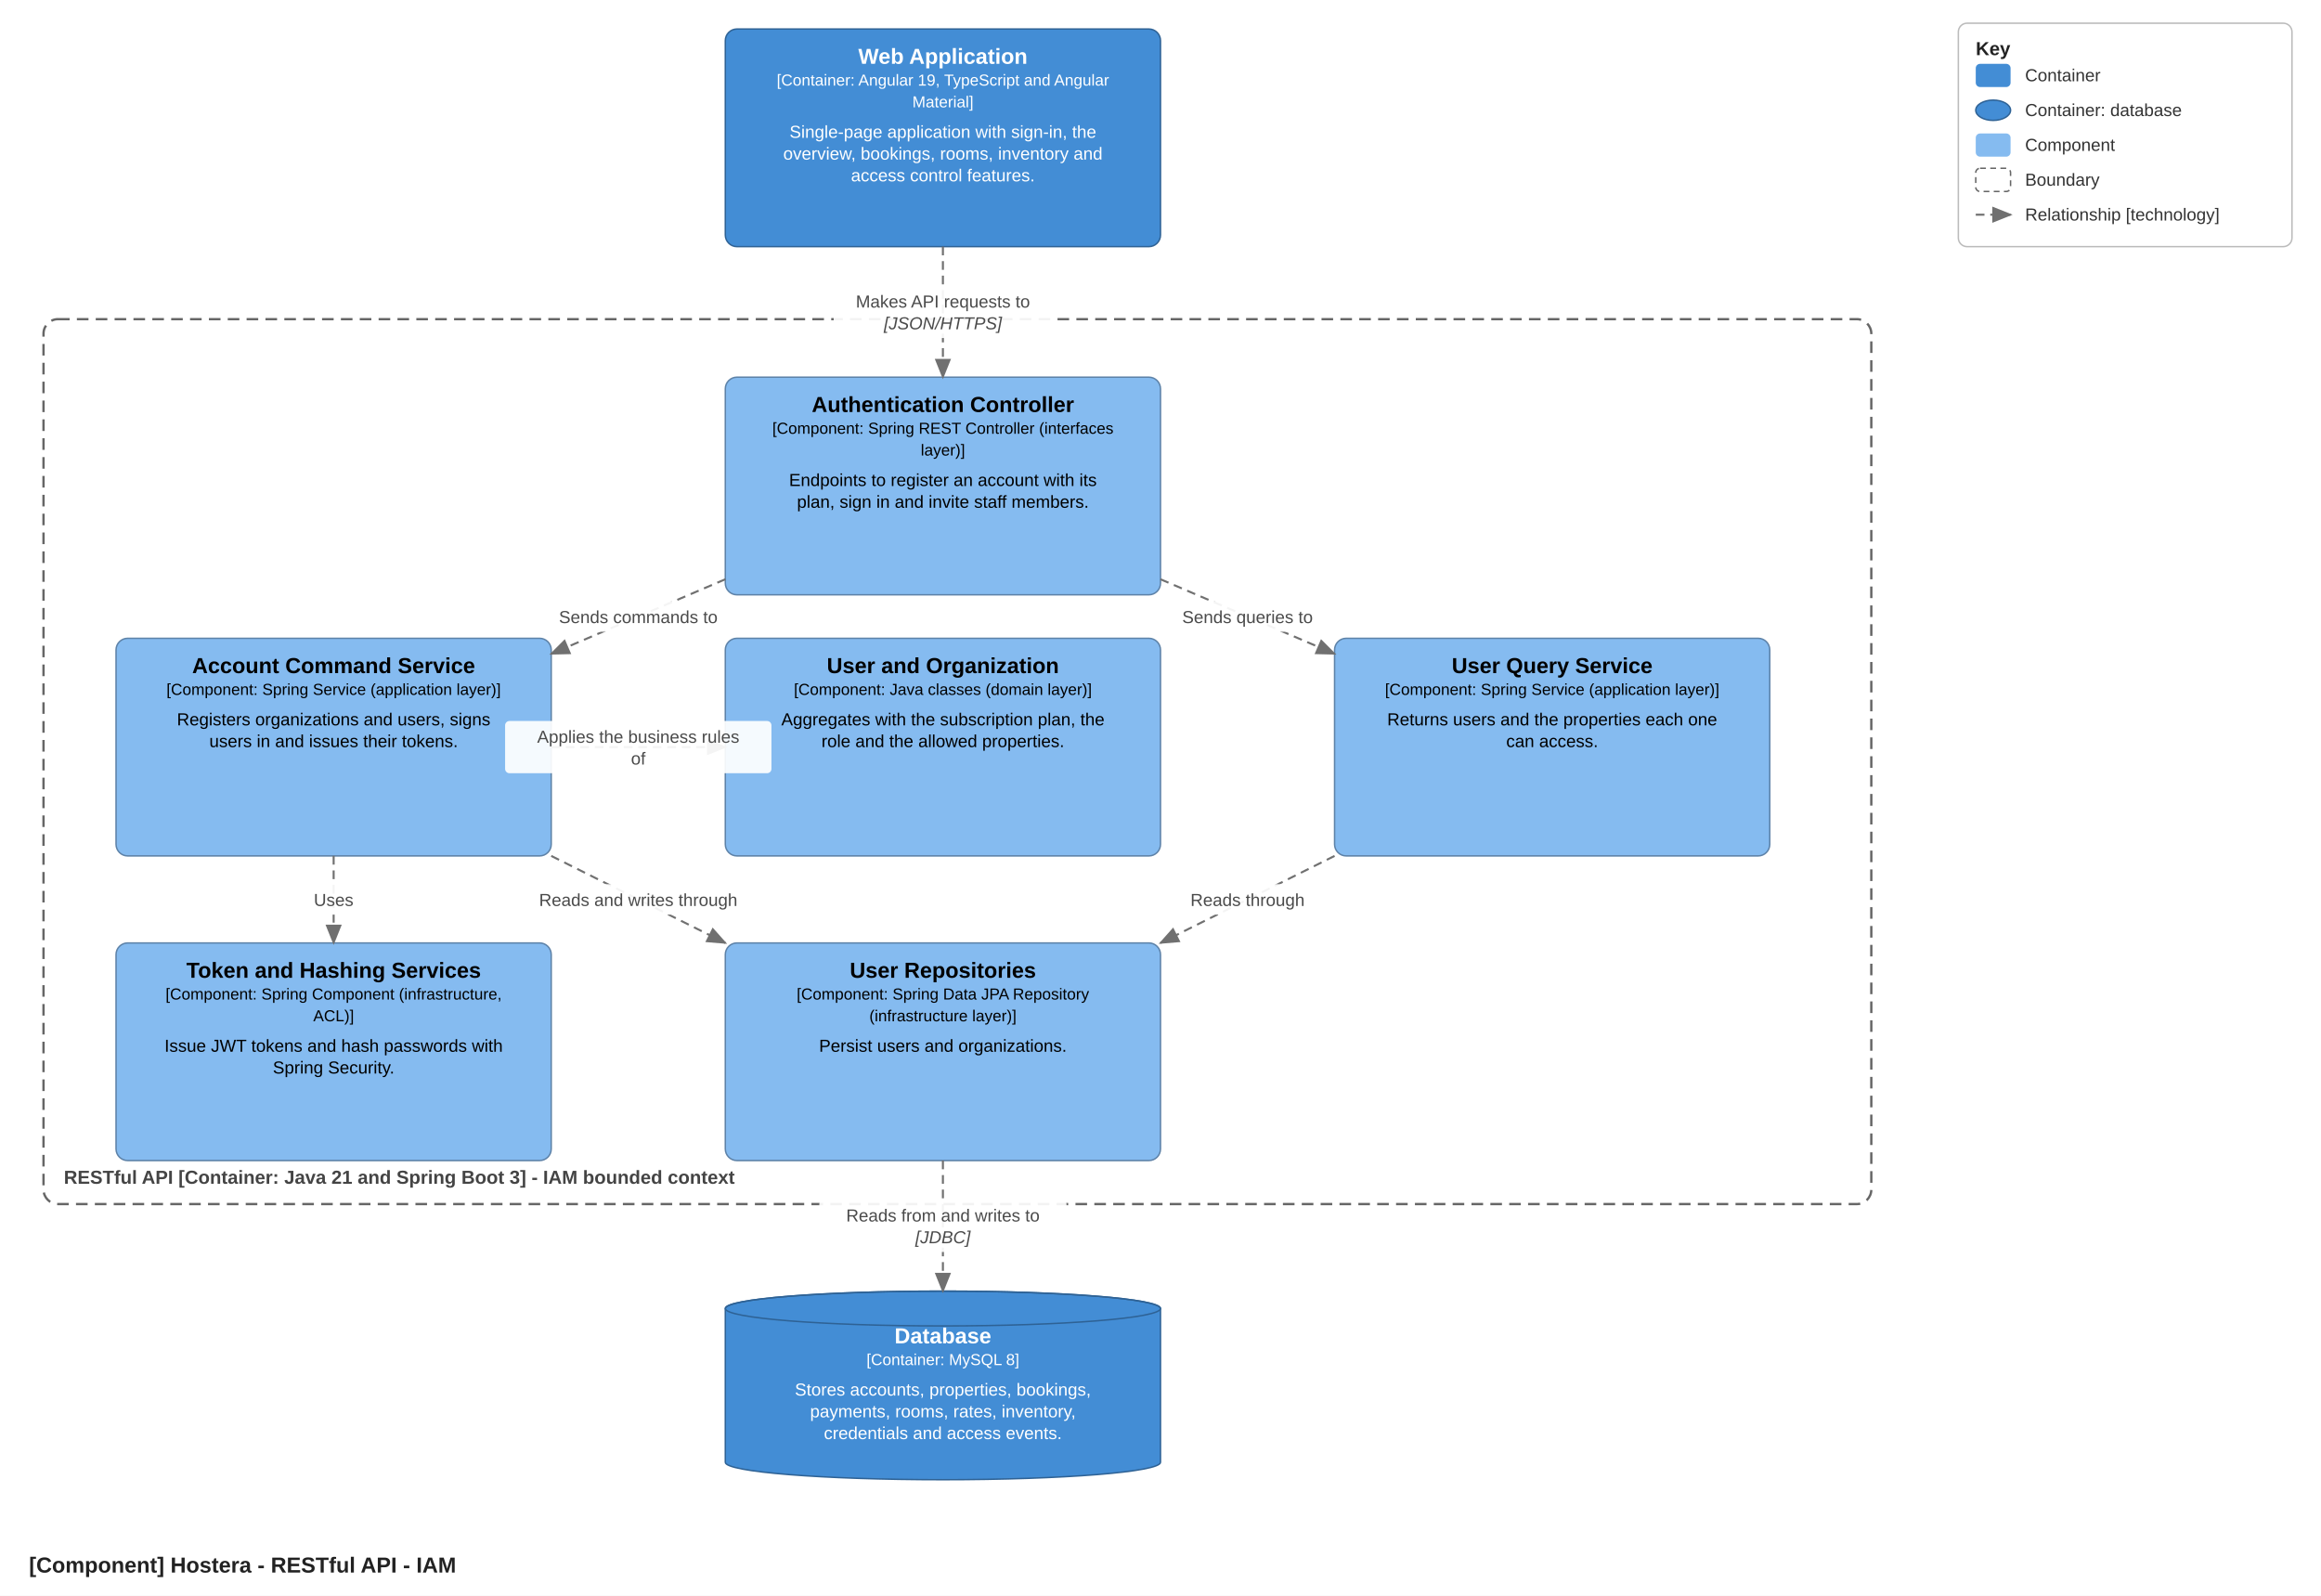
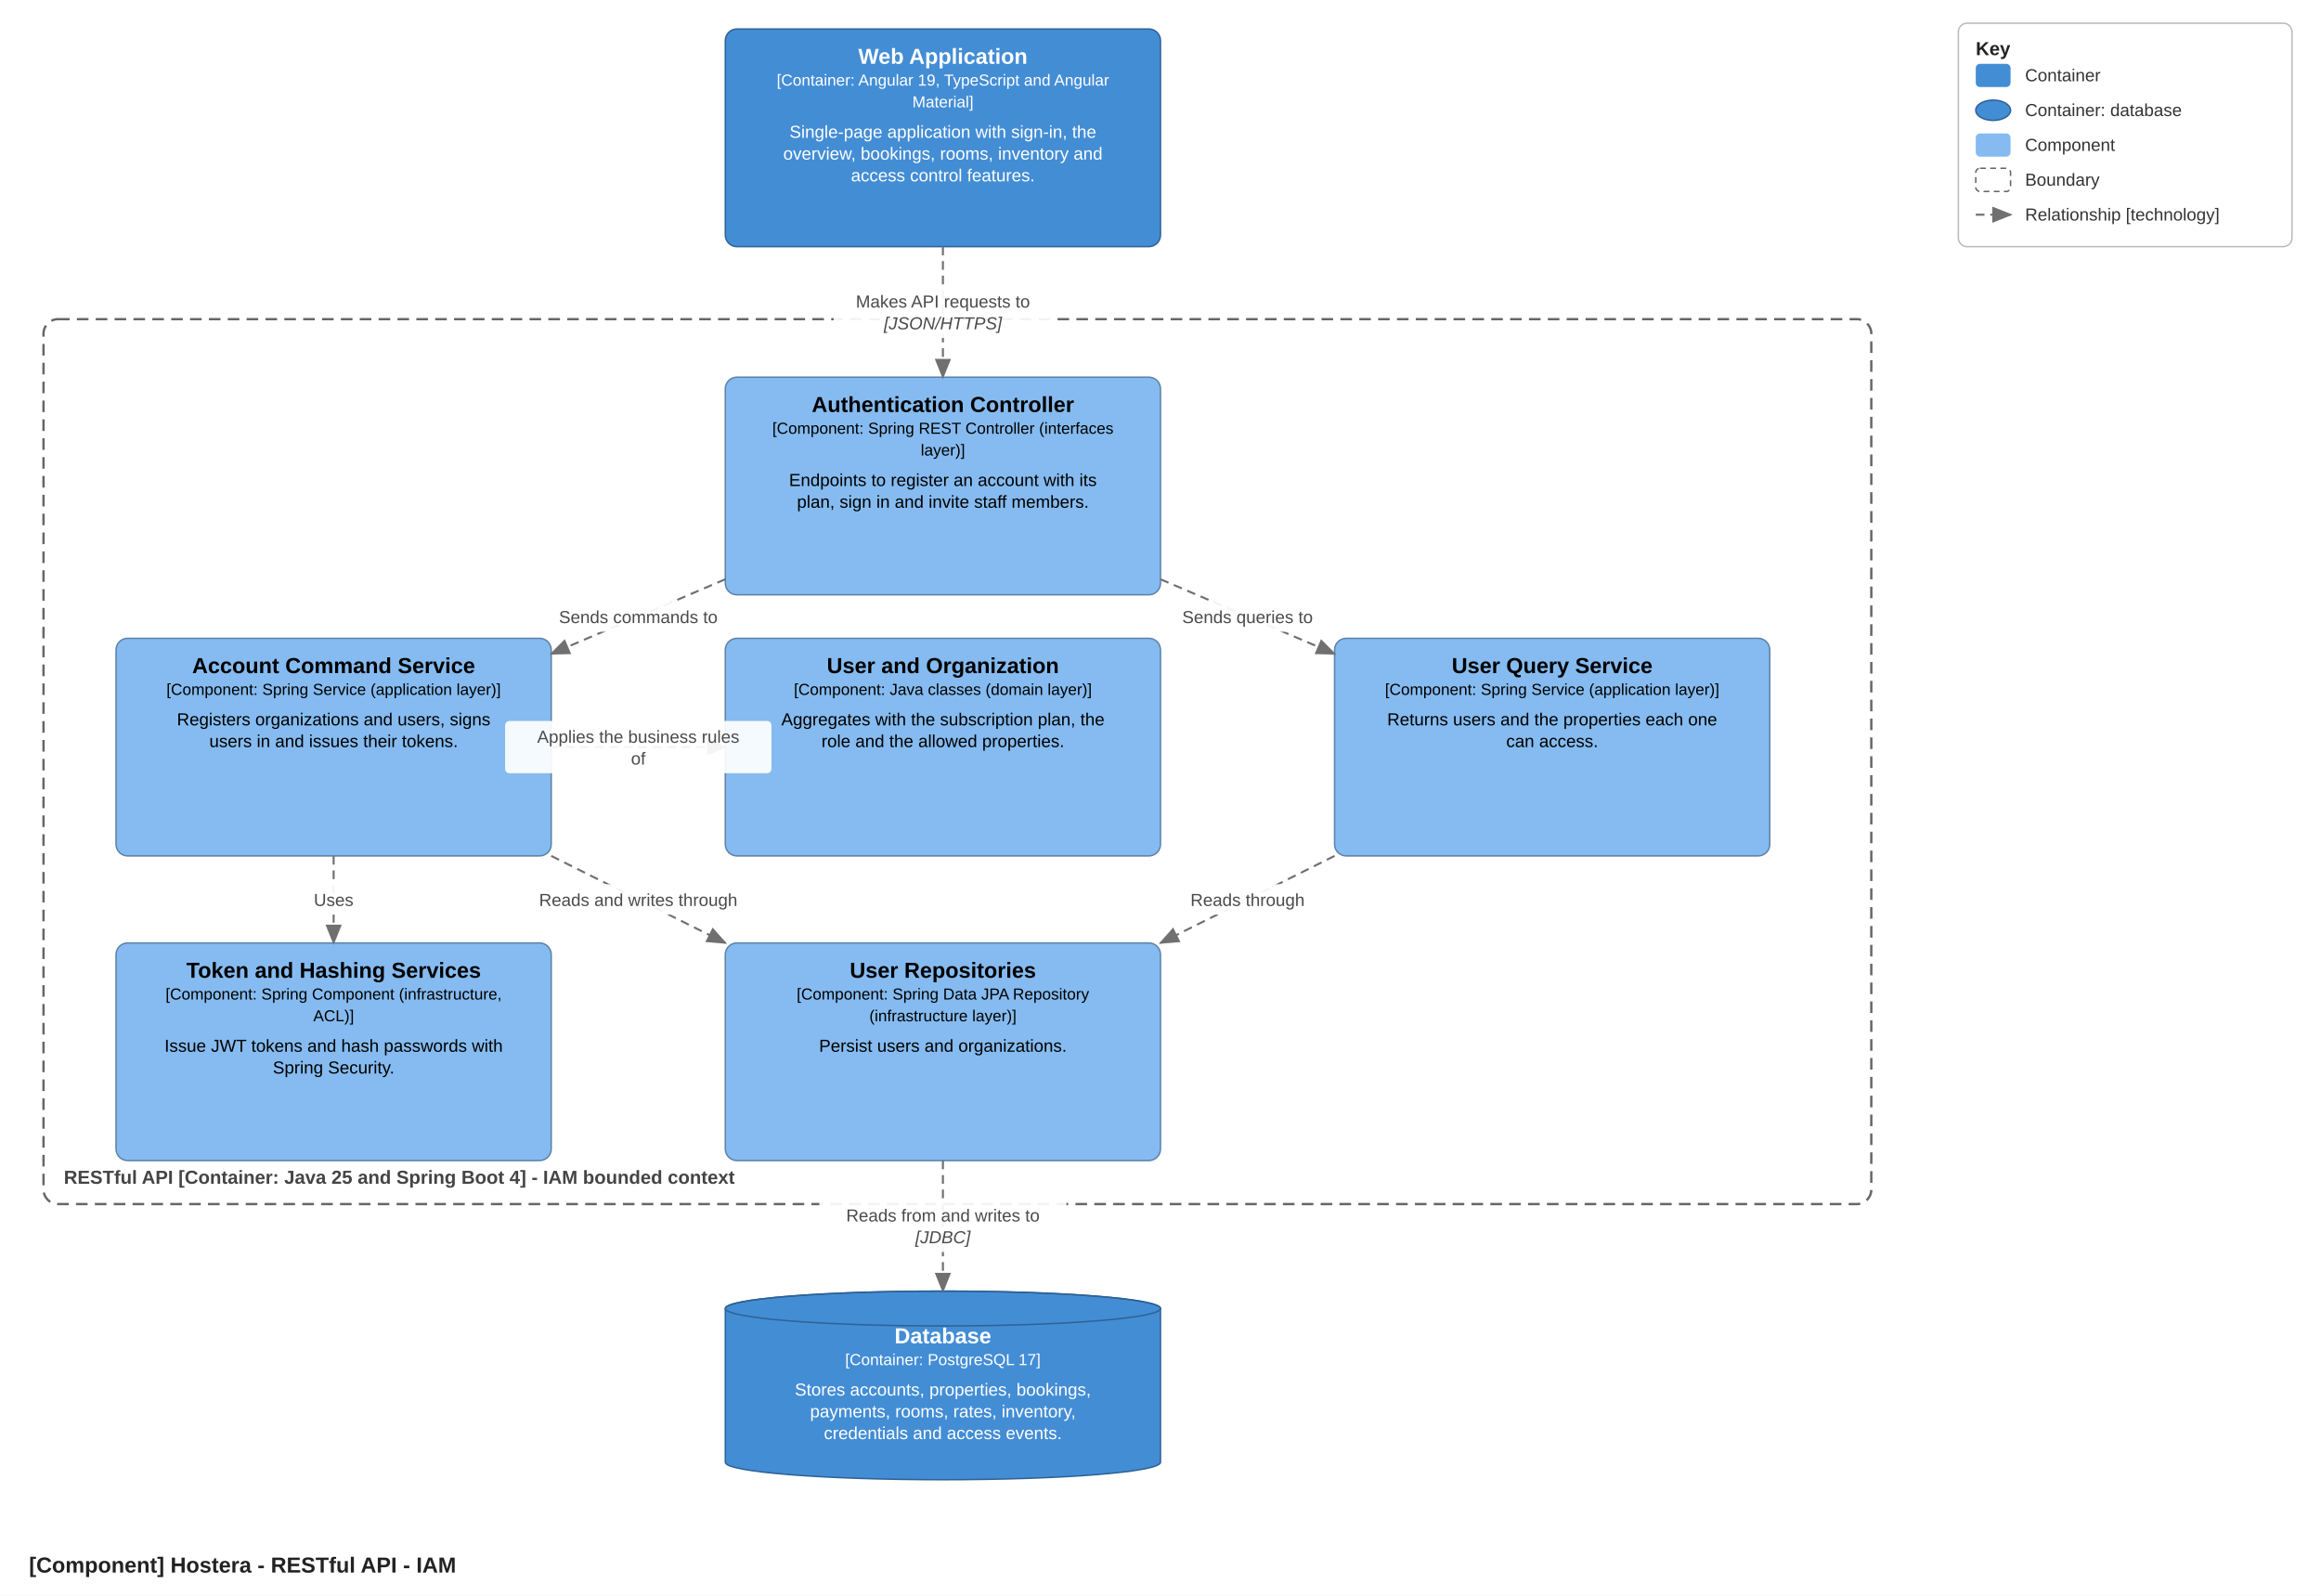
<svg xmlns="http://www.w3.org/2000/svg" width="1600" height="1100" viewBox="0 0 1600 1100">
  <defs>
    <marker id="arr" markerWidth="10" markerHeight="8" refX="9" refY="4" orient="auto">
      <path d="M0,0 L10,4 L0,8 Z" fill="#707070" />
    </marker>
  </defs>
  <rect width="1600" height="1100" fill="#FFFFFF" />
  <rect x="500" y="20" width="300" height="150" rx="8" fill="#438DD5" stroke="#2E6295" />
  <text x="650.0" y="44.0" font-family="Arial, Helvetica, sans-serif" font-size="15" font-weight="bold" fill="#FFFFFF" text-anchor="middle">Web Application</text>
  <text x="650.0" y="59.0" font-family="Arial, Helvetica, sans-serif" font-size="11" font-weight="normal" fill="#FFFFFF" text-anchor="middle">[Container: Angular 19, TypeScript and Angular</text>
  <text x="650.0" y="74.0" font-family="Arial, Helvetica, sans-serif" font-size="11" font-weight="normal" fill="#FFFFFF" text-anchor="middle">Material]</text>
  <text x="650.0" y="95.0" font-family="Arial, Helvetica, sans-serif" font-size="12" font-weight="normal" fill="#FFFFFF" text-anchor="middle">Single-page application with sign-in, the</text>
  <text x="650.0" y="110.0" font-family="Arial, Helvetica, sans-serif" font-size="12" font-weight="normal" fill="#FFFFFF" text-anchor="middle">overview, bookings, rooms, inventory and</text>
  <text x="650.0" y="125.0" font-family="Arial, Helvetica, sans-serif" font-size="12" font-weight="normal" fill="#FFFFFF" text-anchor="middle">access control features.</text>
  <rect x="30" y="220" width="1260" height="610" rx="10" fill="none" stroke="#666" stroke-width="1.6" stroke-dasharray="8,5" />
-   <text x="44.0" y="816.0" font-family="Arial, Helvetica, sans-serif" font-size="13" font-weight="bold" fill="#444" text-anchor="start">RESTful API [Container: Java 21 and Spring Boot 3] - IAM bounded context</text>
+   <text x="44.0" y="816.0" font-family="Arial, Helvetica, sans-serif" font-size="13" font-weight="bold" fill="#444" text-anchor="start">RESTful API [Container: Java 25 and Spring Boot 4] - IAM bounded context</text>
  <rect x="500" y="260" width="300" height="150" rx="8" fill="#85BBF0" stroke="#5D82A8" />
  <text x="650.0" y="284.0" font-family="Arial, Helvetica, sans-serif" font-size="15" font-weight="bold" fill="#000000" text-anchor="middle">Authentication Controller</text>
  <text x="650.0" y="299.0" font-family="Arial, Helvetica, sans-serif" font-size="11" font-weight="normal" fill="#000000" text-anchor="middle">[Component: Spring REST Controller (interfaces</text>
  <text x="650.0" y="314.0" font-family="Arial, Helvetica, sans-serif" font-size="11" font-weight="normal" fill="#000000" text-anchor="middle">layer)]</text>
  <text x="650.0" y="335.0" font-family="Arial, Helvetica, sans-serif" font-size="12" font-weight="normal" fill="#000000" text-anchor="middle">Endpoints to register an account with its</text>
  <text x="650.0" y="350.0" font-family="Arial, Helvetica, sans-serif" font-size="12" font-weight="normal" fill="#000000" text-anchor="middle">plan, sign in and invite staff members.</text>
  <rect x="80" y="440" width="300" height="150" rx="8" fill="#85BBF0" stroke="#5D82A8" />
  <text x="230.0" y="464.0" font-family="Arial, Helvetica, sans-serif" font-size="15" font-weight="bold" fill="#000000" text-anchor="middle">Account Command Service</text>
  <text x="230.0" y="479.0" font-family="Arial, Helvetica, sans-serif" font-size="11" font-weight="normal" fill="#000000" text-anchor="middle">[Component: Spring Service (application layer)]</text>
  <text x="230.0" y="500.0" font-family="Arial, Helvetica, sans-serif" font-size="12" font-weight="normal" fill="#000000" text-anchor="middle">Registers organizations and users, signs</text>
  <text x="230.0" y="515.0" font-family="Arial, Helvetica, sans-serif" font-size="12" font-weight="normal" fill="#000000" text-anchor="middle">users in and issues their tokens.</text>
  <rect x="920" y="440" width="300" height="150" rx="8" fill="#85BBF0" stroke="#5D82A8" />
  <text x="1070.0" y="464.0" font-family="Arial, Helvetica, sans-serif" font-size="15" font-weight="bold" fill="#000000" text-anchor="middle">User Query Service</text>
  <text x="1070.0" y="479.0" font-family="Arial, Helvetica, sans-serif" font-size="11" font-weight="normal" fill="#000000" text-anchor="middle">[Component: Spring Service (application layer)]</text>
  <text x="1070.0" y="500.0" font-family="Arial, Helvetica, sans-serif" font-size="12" font-weight="normal" fill="#000000" text-anchor="middle">Returns users and the properties each one</text>
  <text x="1070.0" y="515.0" font-family="Arial, Helvetica, sans-serif" font-size="12" font-weight="normal" fill="#000000" text-anchor="middle">can access.</text>
  <rect x="500" y="440" width="300" height="150" rx="8" fill="#85BBF0" stroke="#5D82A8" />
  <text x="650.0" y="464.0" font-family="Arial, Helvetica, sans-serif" font-size="15" font-weight="bold" fill="#000000" text-anchor="middle">User and Organization</text>
  <text x="650.0" y="479.0" font-family="Arial, Helvetica, sans-serif" font-size="11" font-weight="normal" fill="#000000" text-anchor="middle">[Component: Java classes (domain layer)]</text>
  <text x="650.0" y="500.0" font-family="Arial, Helvetica, sans-serif" font-size="12" font-weight="normal" fill="#000000" text-anchor="middle">Aggregates with the subscription plan, the</text>
  <text x="650.0" y="515.0" font-family="Arial, Helvetica, sans-serif" font-size="12" font-weight="normal" fill="#000000" text-anchor="middle">role and the allowed properties.</text>
  <rect x="500" y="650" width="300" height="150" rx="8" fill="#85BBF0" stroke="#5D82A8" />
  <text x="650.0" y="674.0" font-family="Arial, Helvetica, sans-serif" font-size="15" font-weight="bold" fill="#000000" text-anchor="middle">User Repositories</text>
  <text x="650.0" y="689.0" font-family="Arial, Helvetica, sans-serif" font-size="11" font-weight="normal" fill="#000000" text-anchor="middle">[Component: Spring Data JPA Repository</text>
  <text x="650.0" y="704.0" font-family="Arial, Helvetica, sans-serif" font-size="11" font-weight="normal" fill="#000000" text-anchor="middle">(infrastructure layer)]</text>
  <text x="650.0" y="725.0" font-family="Arial, Helvetica, sans-serif" font-size="12" font-weight="normal" fill="#000000" text-anchor="middle">Persist users and organizations.</text>
  <path d="M500,902 L500,1008 A150.0,12 0 0 0 800,1008 L800,902 A150.0,12 0 0 0 500,902 Z" fill="#438DD5" stroke="#2E6295" />
  <ellipse cx="650.0" cy="902" rx="150.0" ry="12" fill="none" stroke="#2E6295" />
  <text x="650.0" y="926.0" font-family="Arial, Helvetica, sans-serif" font-size="15" font-weight="bold" fill="#FFFFFF" text-anchor="middle">Database</text>
-   <text x="650.0" y="941.0" font-family="Arial, Helvetica, sans-serif" font-size="11" font-weight="normal" fill="#FFFFFF" text-anchor="middle">[Container: MySQL 8]</text>
+   <text x="650.0" y="941.0" font-family="Arial, Helvetica, sans-serif" font-size="11" font-weight="normal" fill="#FFFFFF" text-anchor="middle">[Container: PostgreSQL 17]</text>
  <text x="650.0" y="962.0" font-family="Arial, Helvetica, sans-serif" font-size="12" font-weight="normal" fill="#FFFFFF" text-anchor="middle">Stores accounts, properties, bookings,</text>
  <text x="650.0" y="977.0" font-family="Arial, Helvetica, sans-serif" font-size="12" font-weight="normal" fill="#FFFFFF" text-anchor="middle">payments, rooms, rates, inventory,</text>
  <text x="650.0" y="992.0" font-family="Arial, Helvetica, sans-serif" font-size="12" font-weight="normal" fill="#FFFFFF" text-anchor="middle">credentials and access events.</text>
  <rect x="80" y="650" width="300" height="150" rx="8" fill="#85BBF0" stroke="#5D82A8" />
  <text x="230.0" y="674.0" font-family="Arial, Helvetica, sans-serif" font-size="15" font-weight="bold" fill="#000000" text-anchor="middle">Token and Hashing Services</text>
  <text x="230.0" y="689.0" font-family="Arial, Helvetica, sans-serif" font-size="11" font-weight="normal" fill="#000000" text-anchor="middle">[Component: Spring Component (infrastructure,</text>
  <text x="230.0" y="704.0" font-family="Arial, Helvetica, sans-serif" font-size="11" font-weight="normal" fill="#000000" text-anchor="middle">ACL)]</text>
  <text x="230.0" y="725.0" font-family="Arial, Helvetica, sans-serif" font-size="12" font-weight="normal" fill="#000000" text-anchor="middle">Issue JWT tokens and hash passwords with</text>
  <text x="230.0" y="740.0" font-family="Arial, Helvetica, sans-serif" font-size="12" font-weight="normal" fill="#000000" text-anchor="middle">Spring Security.</text>
  <line x1="650.0" y1="170.0" x2="650.0" y2="260.0" stroke="#707070" stroke-width="1.4" stroke-dasharray="6,4" marker-end="url(#arr)" />
  <line x1="500.0" y1="399.3" x2="380.0" y2="450.7" stroke="#707070" stroke-width="1.4" stroke-dasharray="6,4" marker-end="url(#arr)" />
  <line x1="380.0" y1="515.0" x2="500.0" y2="515.0" stroke="#707070" stroke-width="1.4" stroke-dasharray="6,4" marker-end="url(#arr)" />
  <line x1="380.0" y1="590.0" x2="500.0" y2="650.0" stroke="#707070" stroke-width="1.4" stroke-dasharray="6,4" marker-end="url(#arr)" />
  <line x1="800.0" y1="399.3" x2="920.0" y2="450.7" stroke="#707070" stroke-width="1.4" stroke-dasharray="6,4" marker-end="url(#arr)" />
  <line x1="920.0" y1="590.0" x2="800.0" y2="650.0" stroke="#707070" stroke-width="1.4" stroke-dasharray="6,4" marker-end="url(#arr)" />
  <line x1="650.0" y1="800.0" x2="650.0" y2="890.0" stroke="#707070" stroke-width="1.4" stroke-dasharray="6,4" marker-end="url(#arr)" />
  <line x1="230.0" y1="590.0" x2="230.0" y2="650.0" stroke="#707070" stroke-width="1.4" stroke-dasharray="6,4" marker-end="url(#arr)" />
  <rect x="574.7" y="197.0" width="150.6" height="36" rx="3" fill="#FFFFFF" fill-opacity="0.92" />
  <text x="650.0" y="212.0" font-family="Arial, Helvetica, sans-serif" font-size="12" font-weight="normal" fill="#4A4A4A" text-anchor="middle">Makes API requests to</text>
  <text x="650.0" y="227.0" font-family="Arial, Helvetica, sans-serif" font-size="12" font-weight="normal" fill="#4A4A4A" text-anchor="middle" font-style="italic">[JSON/HTTPS]</text>
  <rect x="377.9" y="414.5" width="124.2" height="21" rx="3" fill="#FFFFFF" fill-opacity="0.92" />
  <text x="440.0" y="429.5" font-family="Arial, Helvetica, sans-serif" font-size="12" font-weight="normal" fill="#4A4A4A" text-anchor="middle">Sends commands to</text>
  <rect x="348.2" y="497.0" width="183.6" height="36" rx="3" fill="#FFFFFF" fill-opacity="0.92" />
  <text x="440.0" y="512.0" font-family="Arial, Helvetica, sans-serif" font-size="12" font-weight="normal" fill="#4A4A4A" text-anchor="middle">Applies the business rules</text>
  <text x="440.0" y="527.0" font-family="Arial, Helvetica, sans-serif" font-size="12" font-weight="normal" fill="#4A4A4A" text-anchor="middle">of</text>
  <rect x="354.8" y="609.5" width="170.4" height="21" rx="3" fill="#FFFFFF" fill-opacity="0.92" />
  <text x="440.0" y="624.5" font-family="Arial, Helvetica, sans-serif" font-size="12" font-weight="normal" fill="#4A4A4A" text-anchor="middle">Reads and writes through</text>
  <rect x="801.2" y="414.5" width="117.6" height="21" rx="3" fill="#FFFFFF" fill-opacity="0.92" />
  <text x="860.0" y="429.5" font-family="Arial, Helvetica, sans-serif" font-size="12" font-weight="normal" fill="#4A4A4A" text-anchor="middle">Sends queries to</text>
  <rect x="811.1" y="609.5" width="97.8" height="21" rx="3" fill="#FFFFFF" fill-opacity="0.92" />
  <text x="860.0" y="624.5" font-family="Arial, Helvetica, sans-serif" font-size="12" font-weight="normal" fill="#4A4A4A" text-anchor="middle">Reads through</text>
  <rect x="564.8" y="827.0" width="170.4" height="36" rx="3" fill="#FFFFFF" fill-opacity="0.92" />
  <text x="650.0" y="842.0" font-family="Arial, Helvetica, sans-serif" font-size="12" font-weight="normal" fill="#4A4A4A" text-anchor="middle">Reads from and writes to</text>
  <text x="650.0" y="857.0" font-family="Arial, Helvetica, sans-serif" font-size="12" font-weight="normal" fill="#4A4A4A" text-anchor="middle" font-style="italic">[JDBC]</text>
  <rect x="210.8" y="609.5" width="38.4" height="21" rx="3" fill="#FFFFFF" fill-opacity="0.92" />
  <text x="230.0" y="624.5" font-family="Arial, Helvetica, sans-serif" font-size="12" font-weight="normal" fill="#4A4A4A" text-anchor="middle">Uses</text>
  <rect x="1350" y="16" width="230" height="154" rx="6" fill="#FFFFFF" stroke="#BBBBBB" />
  <text x="1362.0" y="38.0" font-family="Arial, Helvetica, sans-serif" font-size="13" font-weight="bold" fill="#222" text-anchor="start">Key</text>
  <rect x="1362" y="44" width="24" height="16" rx="3" fill="#438DD5" />
  <text x="1396.0" y="56.0" font-family="Arial, Helvetica, sans-serif" font-size="12" font-weight="normal" fill="#333" text-anchor="start">Container</text>
  <ellipse cx="1374" cy="76" rx="12" ry="7" fill="#438DD5" stroke="#2E6295" />
  <text x="1396.0" y="80.0" font-family="Arial, Helvetica, sans-serif" font-size="12" font-weight="normal" fill="#333" text-anchor="start">Container: database</text>
  <rect x="1362" y="92" width="24" height="16" rx="3" fill="#85BBF0" />
  <text x="1396.0" y="104.0" font-family="Arial, Helvetica, sans-serif" font-size="12" font-weight="normal" fill="#333" text-anchor="start">Component</text>
  <rect x="1362" y="116" width="24" height="16" rx="3" fill="none" stroke="#666" stroke-dasharray="4,3" />
  <text x="1396.0" y="128.0" font-family="Arial, Helvetica, sans-serif" font-size="12" font-weight="normal" fill="#333" text-anchor="start">Boundary</text>
  <line x1="1362" y1="148" x2="1386" y2="148" stroke="#707070" stroke-width="1.4" stroke-dasharray="6,4" marker-end="url(#arr)" />
  <text x="1396.0" y="152.0" font-family="Arial, Helvetica, sans-serif" font-size="12" font-weight="normal" fill="#333" text-anchor="start">Relationship [technology]</text>
  <text x="20.0" y="1084.0" font-family="Arial, Helvetica, sans-serif" font-size="15" font-weight="bold" fill="#222" text-anchor="start">[Component] Hostera - RESTful API - IAM</text>
</svg>
